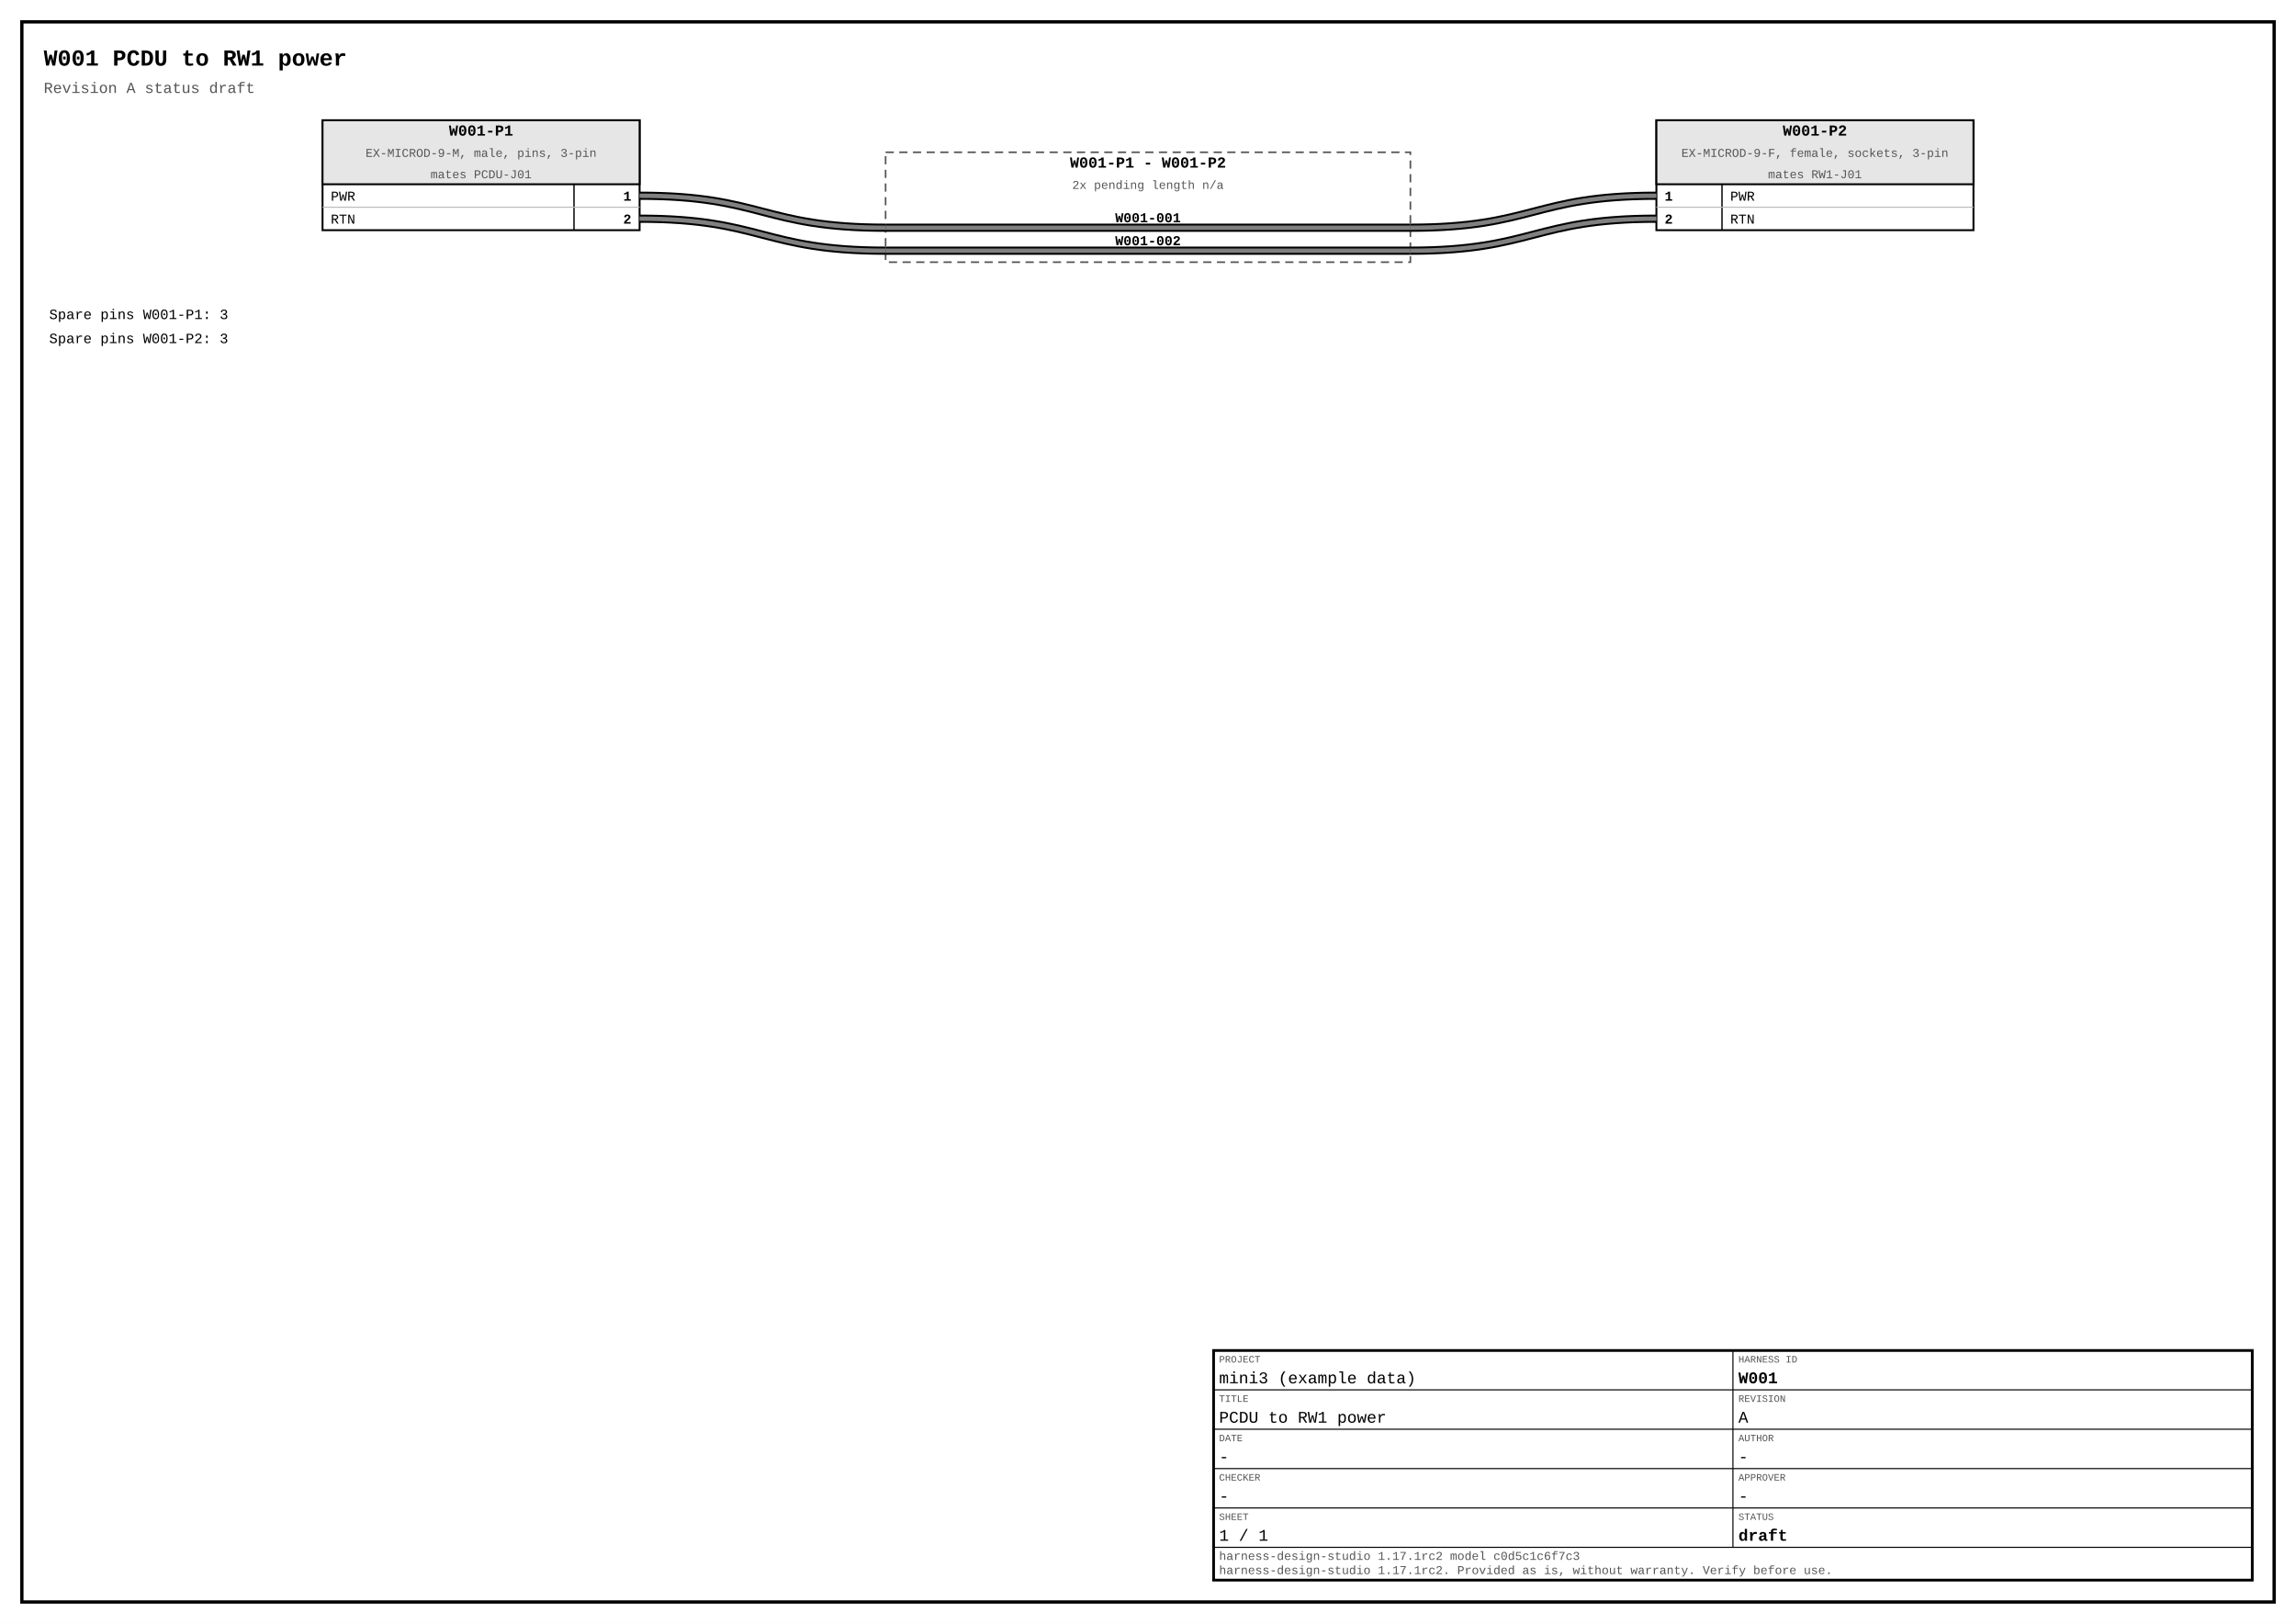
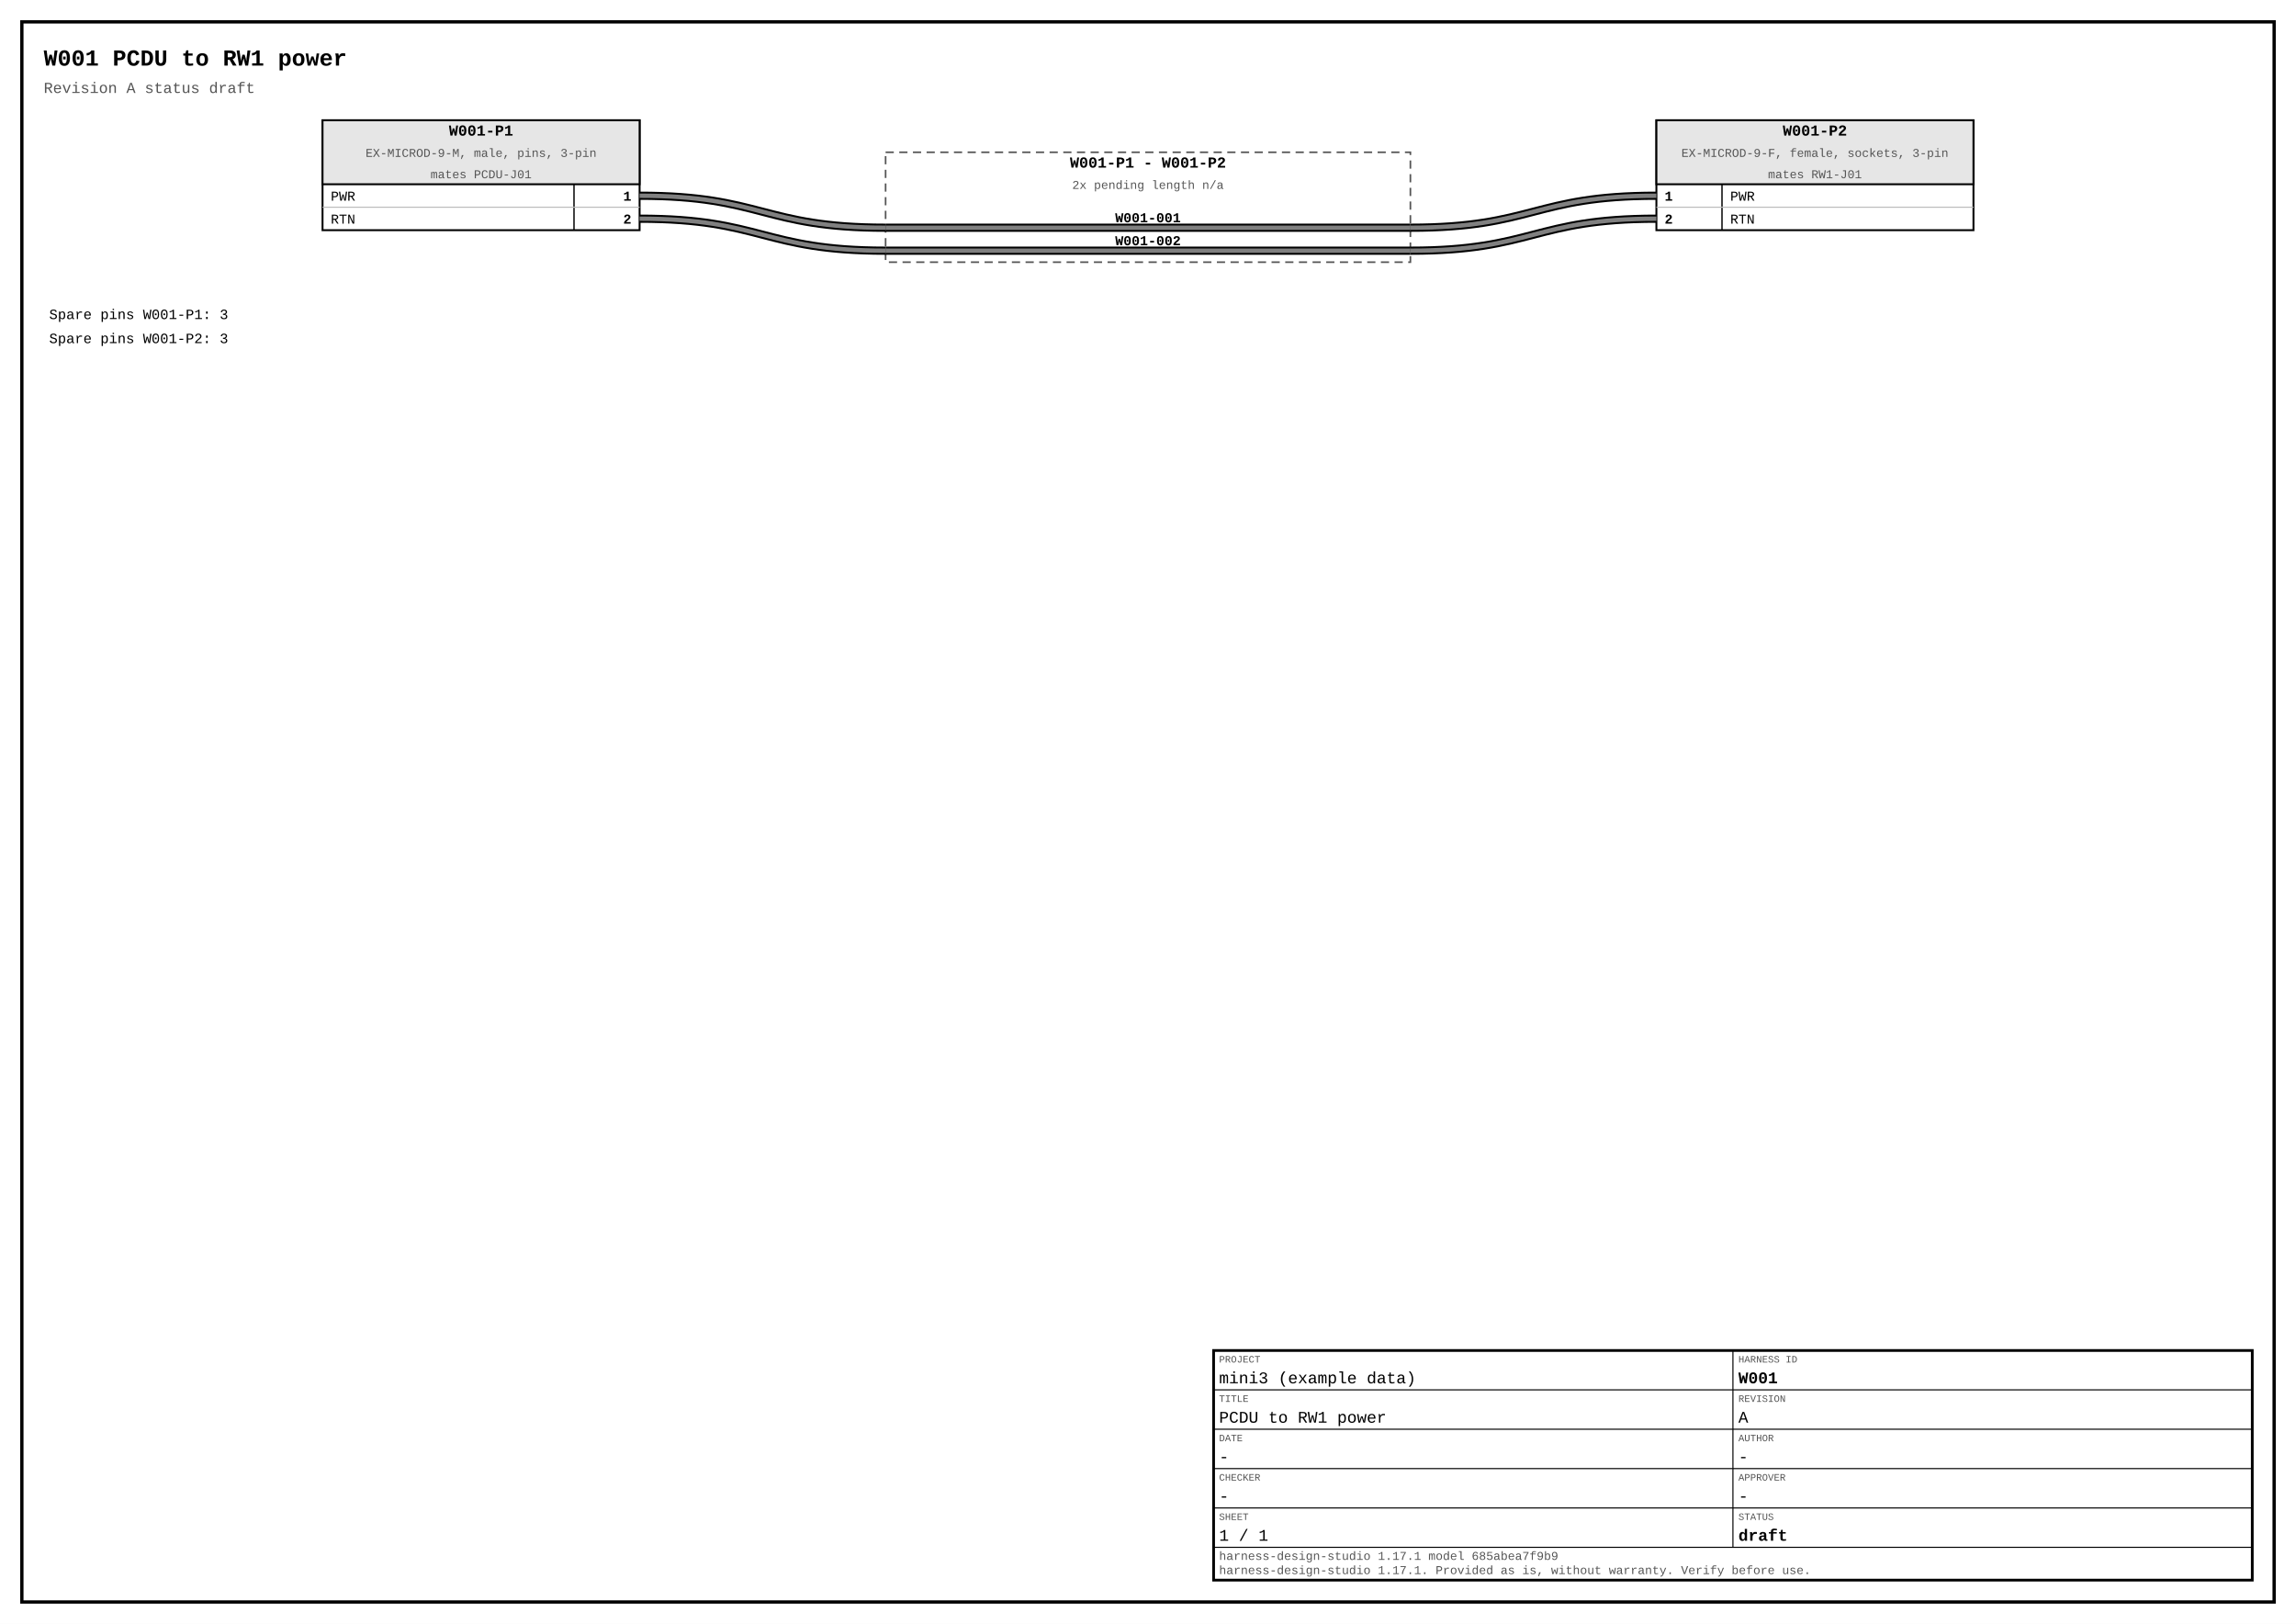
<svg xmlns="http://www.w3.org/2000/svg" width="420mm" height="297mm" viewBox="0 0 420 297" font-family="Courier New, Courier, monospace">
  <rect x="0" y="0" width="420" height="297" fill="#ffffff" />
  <rect x="4" y="4" width="412" height="289" fill="none" stroke="#000000" stroke-width="0.6" />
  <text x="8" y="12" font-size="4.2" font-weight="bold" text-anchor="start" fill="#000000">W001  PCDU to RW1 power</text>
  <text x="8" y="17" font-size="2.8" text-anchor="start" fill="#555555">Revision A  status draft</text>
  <rect x="59" y="22" width="58" height="20.1" fill="#ffffff" stroke="#000000" stroke-width="0.35" />
  <rect x="59" y="22" width="58" height="11.7" fill="#e6e6e6" stroke="#000000" stroke-width="0.35" />
  <text x="88" y="24.8" font-size="2.8" font-weight="bold" text-anchor="middle" fill="#000000">W001-P1</text>
  <text x="88" y="28.7" font-size="2.2" text-anchor="middle" fill="#555555">EX-MICROD-9-M, male, pins, 3-pin</text>
  <text x="88" y="32.6" font-size="2.2" text-anchor="middle" fill="#555555">mates PCDU-J01</text>
  <line x1="105" y1="33.7" x2="105" y2="42.1" stroke="#000000" stroke-width="0.25" />
  <line x1="59" y1="37.9" x2="117" y2="37.9" stroke="#bbbbbb" stroke-width="0.2" />
  <text x="60.5" y="36.7" font-size="2.5" text-anchor="start" fill="#000000" data-ref="sig/W001-P1/1">PWR</text>
  <text x="115.5" y="36.7" font-size="2.5" font-weight="bold" text-anchor="end" fill="#000000" data-ref="pin/W001-P1/1">1</text>
  <text x="60.5" y="40.9" font-size="2.5" text-anchor="start" fill="#000000" data-ref="sig/W001-P1/2">RTN</text>
  <text x="115.5" y="40.9" font-size="2.5" font-weight="bold" text-anchor="end" fill="#000000" data-ref="pin/W001-P1/2">2</text>
  <rect x="303" y="22" width="58" height="20.1" fill="#ffffff" stroke="#000000" stroke-width="0.35" />
  <rect x="303" y="22" width="58" height="11.7" fill="#e6e6e6" stroke="#000000" stroke-width="0.35" />
  <text x="332" y="24.8" font-size="2.8" font-weight="bold" text-anchor="middle" fill="#000000">W001-P2</text>
  <text x="332" y="28.7" font-size="2.2" text-anchor="middle" fill="#555555">EX-MICROD-9-F, female, sockets, 3-pin</text>
  <text x="332" y="32.6" font-size="2.2" text-anchor="middle" fill="#555555">mates RW1-J01</text>
  <line x1="315" y1="33.7" x2="315" y2="42.1" stroke="#000000" stroke-width="0.25" />
  <line x1="303" y1="37.9" x2="361" y2="37.9" stroke="#bbbbbb" stroke-width="0.2" />
  <text x="304.5" y="36.7" font-size="2.5" font-weight="bold" text-anchor="start" fill="#000000" data-ref="pin/W001-P2/1">1</text>
  <text x="316.5" y="36.7" font-size="2.5" text-anchor="start" fill="#000000" data-ref="sig/W001-P2/1">PWR</text>
  <text x="304.5" y="40.9" font-size="2.5" font-weight="bold" text-anchor="start" fill="#000000" data-ref="pin/W001-P2/2">2</text>
  <text x="316.5" y="40.9" font-size="2.5" text-anchor="start" fill="#000000" data-ref="sig/W001-P2/2">RTN</text>
  <rect x="162" y="27.85" width="96" height="20.1" fill="none" stroke="#555555" stroke-width="0.3" stroke-dasharray="1.5 1" />
  <text x="210" y="30.65" font-size="2.8" font-weight="bold" text-anchor="middle" fill="#000000">W001-P1 - W001-P2</text>
  <text x="210" y="34.55" font-size="2.2" text-anchor="middle" fill="#555555">2x  pending  length n/a</text>
  <path d="M 117 35.8 C 139.5 35.8 139.5 41.65 162 41.65" fill="none" stroke="#000000" stroke-width="1.5" />
  <line x1="162" y1="41.65" x2="258" y2="41.65" stroke="#000000" stroke-width="1.5" />
  <path d="M 258 41.65 C 280.5 41.65 280.5 35.8 303 35.8" fill="none" stroke="#000000" stroke-width="1.5" />
  <path d="M 117 35.8 C 139.5 35.8 139.5 41.65 162 41.65" fill="none" stroke="#808080" stroke-width="0.8" />
  <line x1="162" y1="41.65" x2="258" y2="41.65" stroke="#808080" stroke-width="0.8" />
  <path d="M 258 41.65 C 280.5 41.65 280.5 35.8 303 35.8" fill="none" stroke="#808080" stroke-width="0.8" />
  <text x="210" y="40.65" font-size="2.5" font-weight="bold" text-anchor="middle" fill="#000000">W001-001</text>
  <path d="M 117 40 C 139.5 40 139.5 45.85 162 45.85" fill="none" stroke="#000000" stroke-width="1.5" />
  <line x1="162" y1="45.85" x2="258" y2="45.85" stroke="#000000" stroke-width="1.5" />
  <path d="M 258 45.85 C 280.5 45.85 280.5 40 303 40" fill="none" stroke="#000000" stroke-width="1.5" />
  <path d="M 117 40 C 139.5 40 139.5 45.85 162 45.85" fill="none" stroke="#808080" stroke-width="0.8" />
  <line x1="162" y1="45.85" x2="258" y2="45.85" stroke="#808080" stroke-width="0.8" />
  <path d="M 258 45.85 C 280.5 45.85 280.5 40 303 40" fill="none" stroke="#808080" stroke-width="0.8" />
  <text x="210" y="44.85" font-size="2.5" font-weight="bold" text-anchor="middle" fill="#000000">W001-002</text>
  <text x="9" y="58.35" font-size="2.6" text-anchor="start" fill="#000000">Spare pins W001-P1: 3</text>
  <text x="9" y="62.75" font-size="2.6" text-anchor="start" fill="#000000">Spare pins W001-P2: 3</text>
  <rect x="222" y="247" width="190" height="42" fill="none" stroke="#000000" stroke-width="0.5" />
  <line x1="222" y1="247" x2="317" y2="247" stroke="#000000" stroke-width="0.2" />
  <text x="223" y="249.2" font-size="1.8" text-anchor="start" fill="#555555">PROJECT</text>
  <text x="223" y="253" font-size="3" text-anchor="start" fill="#000000">mini3 (example data)</text>
  <line x1="317" y1="247" x2="412" y2="247" stroke="#000000" stroke-width="0.2" />
  <text x="318" y="249.2" font-size="1.8" text-anchor="start" fill="#555555">HARNESS ID</text>
  <text x="318" y="253" font-size="3" font-weight="bold" text-anchor="start" fill="#000000">W001</text>
  <line x1="222" y1="254.2" x2="317" y2="254.2" stroke="#000000" stroke-width="0.2" />
  <text x="223" y="256.4" font-size="1.8" text-anchor="start" fill="#555555">TITLE</text>
  <text x="223" y="260.2" font-size="3" text-anchor="start" fill="#000000">PCDU to RW1 power</text>
  <line x1="317" y1="254.2" x2="412" y2="254.2" stroke="#000000" stroke-width="0.2" />
  <text x="318" y="256.4" font-size="1.8" text-anchor="start" fill="#555555">REVISION</text>
  <text x="318" y="260.2" font-size="3" text-anchor="start" fill="#000000">A</text>
  <line x1="222" y1="261.4" x2="317" y2="261.4" stroke="#000000" stroke-width="0.2" />
  <text x="223" y="263.6" font-size="1.8" text-anchor="start" fill="#555555">DATE</text>
  <text x="223" y="267.4" font-size="3" text-anchor="start" fill="#000000">-</text>
  <line x1="317" y1="261.4" x2="412" y2="261.4" stroke="#000000" stroke-width="0.2" />
  <text x="318" y="263.6" font-size="1.8" text-anchor="start" fill="#555555">AUTHOR</text>
  <text x="318" y="267.4" font-size="3" text-anchor="start" fill="#000000">-</text>
  <line x1="222" y1="268.6" x2="317" y2="268.6" stroke="#000000" stroke-width="0.2" />
  <text x="223" y="270.8" font-size="1.8" text-anchor="start" fill="#555555">CHECKER</text>
  <text x="223" y="274.6" font-size="3" text-anchor="start" fill="#000000">-</text>
  <line x1="317" y1="268.6" x2="412" y2="268.6" stroke="#000000" stroke-width="0.2" />
  <text x="318" y="270.8" font-size="1.8" text-anchor="start" fill="#555555">APPROVER</text>
  <text x="318" y="274.6" font-size="3" text-anchor="start" fill="#000000">-</text>
  <line x1="222" y1="275.8" x2="317" y2="275.8" stroke="#000000" stroke-width="0.2" />
  <text x="223" y="278" font-size="1.8" text-anchor="start" fill="#555555">SHEET</text>
  <text x="223" y="281.8" font-size="3" text-anchor="start" fill="#000000">1 / 1</text>
  <line x1="317" y1="275.8" x2="412" y2="275.8" stroke="#000000" stroke-width="0.2" />
  <text x="318" y="278" font-size="1.8" text-anchor="start" fill="#555555">STATUS</text>
  <text x="318" y="281.8" font-size="3" font-weight="bold" text-anchor="start" fill="#000000">draft</text>
  <line x1="317" y1="247" x2="317" y2="283" stroke="#000000" stroke-width="0.2" />
  <line x1="222" y1="283" x2="412" y2="283" stroke="#000000" stroke-width="0.2" />
-   <text x="223" y="285.3" font-size="2.2" text-anchor="start" fill="#555555">harness-design-studio 1.17.1rc2 model c0d5c1c6f7c3</text>
-   <text x="223" y="287.9" font-size="2.2" text-anchor="start" fill="#555555">harness-design-studio 1.17.1rc2. Provided as is, without warranty. Verify before use.</text>
+   <text x="223" y="285.3" font-size="2.2" text-anchor="start" fill="#555555">harness-design-studio 1.17.1 model 685abea7f9b9</text>
+   <text x="223" y="287.9" font-size="2.2" text-anchor="start" fill="#555555">harness-design-studio 1.17.1. Provided as is, without warranty. Verify before use.</text>
</svg>
